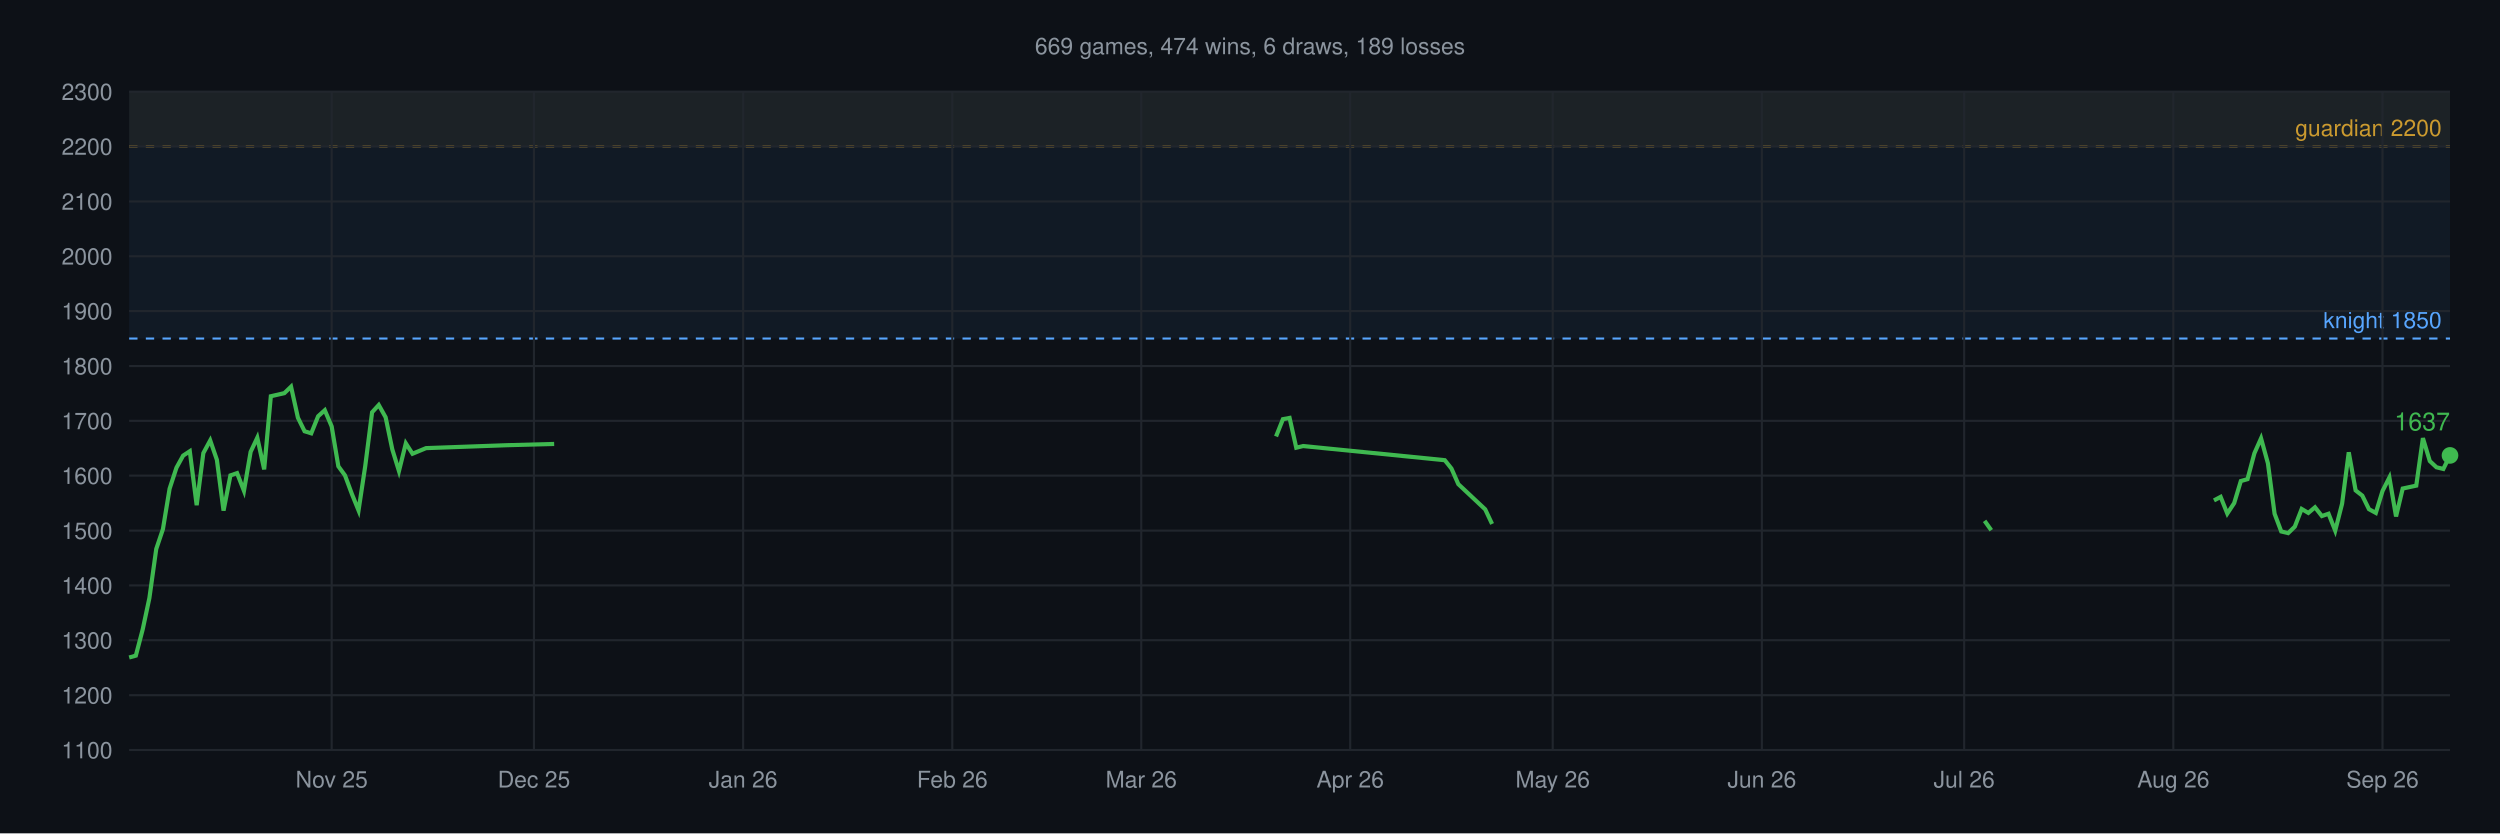
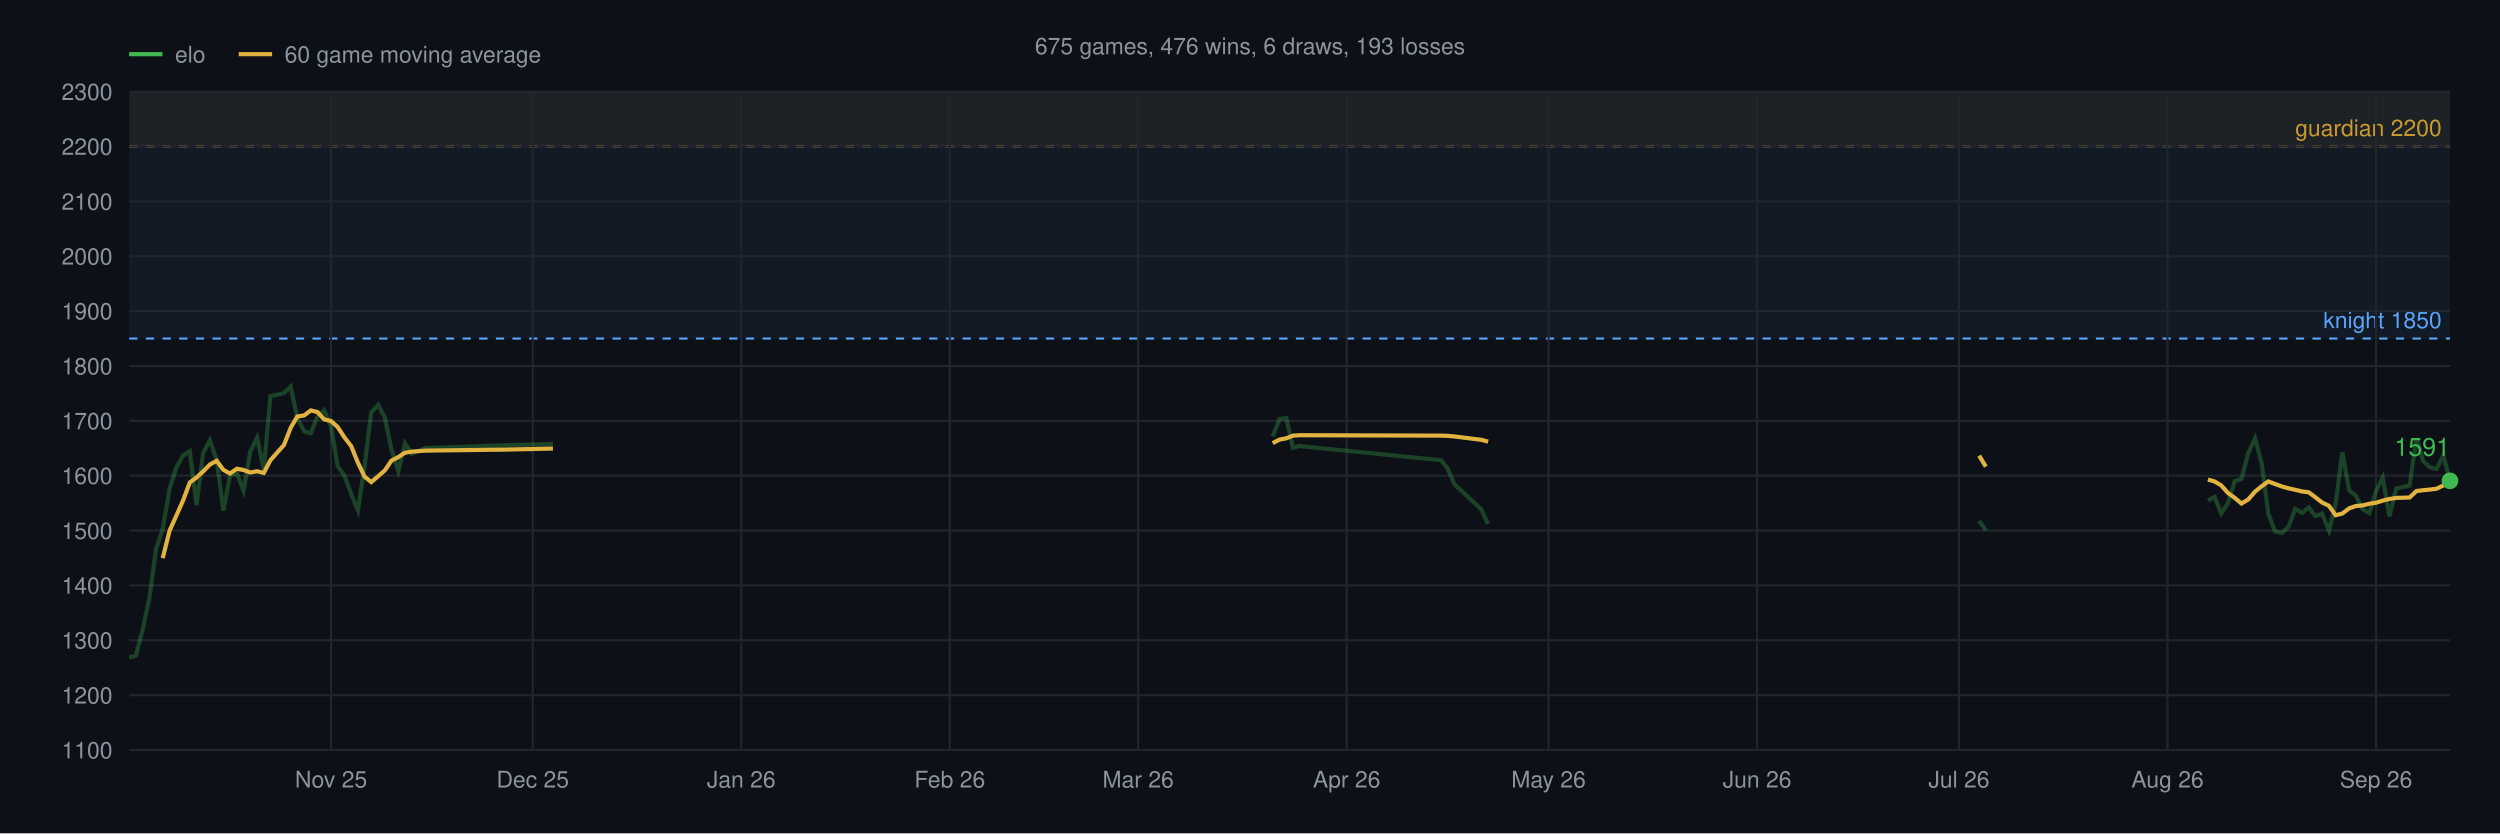
<svg xmlns="http://www.w3.org/2000/svg" viewBox="0 0 1200 400" font-family="Helvetica,sans-serif">
  <rect width="1200" height="400" fill="#0d1117" />
-   <text x="600" y="26" text-anchor="middle" font-size="11" fill="#8b949e">669 games, 474 wins, 6 draws, 189 losses</text>
+   <text x="600" y="26" text-anchor="middle" font-size="11" fill="#8b949e">675 games, 476 wins, 6 draws, 193 losses</text>
  <rect x="62" y="44" width="1114" height="26.3" fill="#d29922" fill-opacity="0.06" />
  <line x1="62" y1="70.3" x2="1176" y2="70.3" stroke="#d29922" stroke-width="1" stroke-dasharray="4 4" />
  <text x="1172" y="65.3" text-anchor="end" font-size="11" fill="#d29922">guardian 2200</text>
  <rect x="62" y="44" width="1114" height="118.5" fill="#58a6ff" fill-opacity="0.06" />
  <line x1="62" y1="162.5" x2="1176" y2="162.5" stroke="#58a6ff" stroke-width="1" stroke-dasharray="4 4" />
  <text x="1172" y="157.5" text-anchor="end" font-size="11" fill="#58a6ff">knight 1850</text>
  <line x1="62" y1="360.0" x2="1176" y2="360.0" stroke="#21262d" stroke-width="1" />
  <text x="54" y="364.0" text-anchor="end" font-size="11" fill="#8b949e">1100</text>
  <line x1="62" y1="333.7" x2="1176" y2="333.7" stroke="#21262d" stroke-width="1" />
  <text x="54" y="337.7" text-anchor="end" font-size="11" fill="#8b949e">1200</text>
  <line x1="62" y1="307.3" x2="1176" y2="307.3" stroke="#21262d" stroke-width="1" />
  <text x="54" y="311.3" text-anchor="end" font-size="11" fill="#8b949e">1300</text>
  <line x1="62" y1="281.0" x2="1176" y2="281.0" stroke="#21262d" stroke-width="1" />
  <text x="54" y="285.0" text-anchor="end" font-size="11" fill="#8b949e">1400</text>
  <line x1="62" y1="254.7" x2="1176" y2="254.7" stroke="#21262d" stroke-width="1" />
  <text x="54" y="258.7" text-anchor="end" font-size="11" fill="#8b949e">1500</text>
  <line x1="62" y1="228.3" x2="1176" y2="228.3" stroke="#21262d" stroke-width="1" />
  <text x="54" y="232.3" text-anchor="end" font-size="11" fill="#8b949e">1600</text>
  <line x1="62" y1="202.0" x2="1176" y2="202.0" stroke="#21262d" stroke-width="1" />
  <text x="54" y="206.0" text-anchor="end" font-size="11" fill="#8b949e">1700</text>
  <line x1="62" y1="175.7" x2="1176" y2="175.7" stroke="#21262d" stroke-width="1" />
  <text x="54" y="179.7" text-anchor="end" font-size="11" fill="#8b949e">1800</text>
  <line x1="62" y1="149.3" x2="1176" y2="149.3" stroke="#21262d" stroke-width="1" />
  <text x="54" y="153.3" text-anchor="end" font-size="11" fill="#8b949e">1900</text>
  <line x1="62" y1="123.0" x2="1176" y2="123.0" stroke="#21262d" stroke-width="1" />
  <text x="54" y="127.0" text-anchor="end" font-size="11" fill="#8b949e">2000</text>
  <line x1="62" y1="96.7" x2="1176" y2="96.7" stroke="#21262d" stroke-width="1" />
  <text x="54" y="100.7" text-anchor="end" font-size="11" fill="#8b949e">2100</text>
  <line x1="62" y1="70.3" x2="1176" y2="70.3" stroke="#21262d" stroke-width="1" />
  <text x="54" y="74.3" text-anchor="end" font-size="11" fill="#8b949e">2200</text>
  <line x1="62" y1="44.0" x2="1176" y2="44.0" stroke="#21262d" stroke-width="1" />
  <text x="54" y="48.0" text-anchor="end" font-size="11" fill="#8b949e">2300</text>
-   <line x1="159.2" y1="44" x2="159.2" y2="360" stroke="#21262d" stroke-width="1" />
-   <text x="159.2" y="378" text-anchor="middle" font-size="11" fill="#8b949e">Nov 25</text>
-   <line x1="256.3" y1="44" x2="256.3" y2="360" stroke="#21262d" stroke-width="1" />
-   <text x="256.3" y="378" text-anchor="middle" font-size="11" fill="#8b949e">Dec 25</text>
-   <line x1="356.7" y1="44" x2="356.7" y2="360" stroke="#21262d" stroke-width="1" />
-   <text x="356.7" y="378" text-anchor="middle" font-size="11" fill="#8b949e">Jan 26</text>
-   <line x1="457.1" y1="44" x2="457.1" y2="360" stroke="#21262d" stroke-width="1" />
-   <text x="457.1" y="378" text-anchor="middle" font-size="11" fill="#8b949e">Feb 26</text>
-   <line x1="547.8" y1="44" x2="547.8" y2="360" stroke="#21262d" stroke-width="1" />
-   <text x="547.8" y="378" text-anchor="middle" font-size="11" fill="#8b949e">Mar 26</text>
-   <line x1="648.1" y1="44" x2="648.1" y2="360" stroke="#21262d" stroke-width="1" />
-   <text x="648.1" y="378" text-anchor="middle" font-size="11" fill="#8b949e">Apr 26</text>
-   <line x1="745.3" y1="44" x2="745.3" y2="360" stroke="#21262d" stroke-width="1" />
-   <text x="745.3" y="378" text-anchor="middle" font-size="11" fill="#8b949e">May 26</text>
-   <line x1="845.7" y1="44" x2="845.7" y2="360" stroke="#21262d" stroke-width="1" />
-   <text x="845.7" y="378" text-anchor="middle" font-size="11" fill="#8b949e">Jun 26</text>
-   <line x1="942.8" y1="44" x2="942.8" y2="360" stroke="#21262d" stroke-width="1" />
-   <text x="942.8" y="378" text-anchor="middle" font-size="11" fill="#8b949e">Jul 26</text>
-   <line x1="1043.2" y1="44" x2="1043.2" y2="360" stroke="#21262d" stroke-width="1" />
-   <text x="1043.2" y="378" text-anchor="middle" font-size="11" fill="#8b949e">Aug 26</text>
-   <line x1="1143.6" y1="44" x2="1143.6" y2="360" stroke="#21262d" stroke-width="1" />
-   <text x="1143.6" y="378" text-anchor="middle" font-size="11" fill="#8b949e">Sep 26</text>
-   <polyline points="62.0,315.6 65.2,314.7 68.5,302.1 71.7,287.1 75.0,263.5 78.2,254.0 81.4,234.6 84.7,224.5 87.9,218.7 91.1,216.6 94.4,242.5 97.6,217.5 100.9,211.4 104.1,220.7 107.3,245.1 110.6,228.2 113.8,227.1 117.1,235.6 120.3,216.9 123.5,210.1 126.8,225.3 130.0,190.2 136.5,188.7 139.7,185.6 143.0,200.5 146.2,207.0 149.4,208.0 152.7,199.8 155.9,196.9 159.2,204.7 162.4,223.8 165.6,228.2 168.9,237.1 172.1,245.0 175.3,223.8 178.6,197.9 181.8,194.4 185.1,200.3 188.3,215.7 191.5,226.1 194.8,212.8 198.0,217.8 204.5,215.1 243.3,213.7 266.0,213.1" fill="none" stroke="#3fb950" stroke-width="2" />
-   <polyline points="612.5,209.5 615.8,201.2 619.0,200.6 622.2,214.9 625.5,214.1 693.5,220.9 696.7,224.9 700.0,232.4 712.9,244.5 716.2,251.5" fill="none" stroke="#3fb950" stroke-width="2" />
-   <polyline points="952.6,250.0 955.8,254.5" fill="none" stroke="#3fb950" stroke-width="2" />
-   <polyline points="1062.7,240.2 1065.9,238.5 1069.1,246.5 1072.4,241.5 1075.6,230.9 1078.8,230.0 1082.1,217.6 1085.3,210.4 1088.6,222.4 1091.8,246.6 1095.0,255.1 1098.3,255.9 1101.5,252.8 1104.8,244.3 1108.0,246.2 1111.2,243.5 1114.5,247.7 1117.7,246.6 1120.9,254.7 1124.2,241.8 1127.4,217.1 1130.7,235.4 1133.9,237.9 1137.1,244.4 1140.4,246.2 1143.6,235.7 1146.9,229.2 1150.1,247.9 1153.3,234.5 1159.8,233.1 1163.0,210.3 1166.3,221.3 1169.5,224.3 1172.8,225.1 1176.0,218.6" fill="none" stroke="#3fb950" stroke-width="2" />
-   <circle cx="1176.0" cy="218.6" r="4" fill="#3fb950" />
-   <text x="1176.0" y="206.6" text-anchor="end" font-size="12" fill="#3fb950">1637</text>
+   <line x1="158.9" y1="44" x2="158.9" y2="360" stroke="#21262d" stroke-width="1" />
+   <text x="158.9" y="378" text-anchor="middle" font-size="11" fill="#8b949e">Nov 25</text>
+   <line x1="255.7" y1="44" x2="255.7" y2="360" stroke="#21262d" stroke-width="1" />
+   <text x="255.7" y="378" text-anchor="middle" font-size="11" fill="#8b949e">Dec 25</text>
+   <line x1="355.8" y1="44" x2="355.8" y2="360" stroke="#21262d" stroke-width="1" />
+   <text x="355.8" y="378" text-anchor="middle" font-size="11" fill="#8b949e">Jan 26</text>
+   <line x1="455.9" y1="44" x2="455.9" y2="360" stroke="#21262d" stroke-width="1" />
+   <text x="455.9" y="378" text-anchor="middle" font-size="11" fill="#8b949e">Feb 26</text>
+   <line x1="546.3" y1="44" x2="546.3" y2="360" stroke="#21262d" stroke-width="1" />
+   <text x="546.3" y="378" text-anchor="middle" font-size="11" fill="#8b949e">Mar 26</text>
+   <line x1="646.4" y1="44" x2="646.4" y2="360" stroke="#21262d" stroke-width="1" />
+   <text x="646.4" y="378" text-anchor="middle" font-size="11" fill="#8b949e">Apr 26</text>
+   <line x1="743.3" y1="44" x2="743.3" y2="360" stroke="#21262d" stroke-width="1" />
+   <text x="743.3" y="378" text-anchor="middle" font-size="11" fill="#8b949e">May 26</text>
+   <line x1="843.4" y1="44" x2="843.4" y2="360" stroke="#21262d" stroke-width="1" />
+   <text x="843.4" y="378" text-anchor="middle" font-size="11" fill="#8b949e">Jun 26</text>
+   <line x1="940.3" y1="44" x2="940.3" y2="360" stroke="#21262d" stroke-width="1" />
+   <text x="940.3" y="378" text-anchor="middle" font-size="11" fill="#8b949e">Jul 26</text>
+   <line x1="1040.4" y1="44" x2="1040.4" y2="360" stroke="#21262d" stroke-width="1" />
+   <text x="1040.4" y="378" text-anchor="middle" font-size="11" fill="#8b949e">Aug 26</text>
+   <line x1="1140.5" y1="44" x2="1140.5" y2="360" stroke="#21262d" stroke-width="1" />
+   <text x="1140.5" y="378" text-anchor="middle" font-size="11" fill="#8b949e">Sep 26</text>
+   <polyline points="62.0,315.6 65.2,314.7 68.5,302.1 71.7,287.1 74.9,263.5 78.1,254.0 81.4,234.6 84.6,224.5 87.8,218.7 91.1,216.6 94.3,242.5 97.5,217.5 100.7,211.4 104.0,220.7 107.2,245.1 110.4,228.2 113.7,227.1 116.9,235.6 120.1,216.9 123.4,210.1 126.6,225.3 129.8,190.2 136.3,188.7 139.5,185.6 142.7,200.5 146.0,207.0 149.2,208.0 152.4,199.8 155.6,196.9 158.9,204.7 162.1,223.8 165.3,228.2 168.6,237.1 171.8,245.0 175.0,223.8 178.2,197.9 181.5,194.4 184.7,200.3 187.9,215.7 191.2,226.1 194.4,212.8 197.6,217.8 204.1,215.1 242.8,213.7 265.4,213.1" fill="none" stroke="#3fb950" stroke-width="2" stroke-opacity="0.3" />
+   <polyline points="610.9,209.5 614.2,201.2 617.4,200.6 620.6,214.9 623.8,214.1 691.7,220.9 694.9,224.9 698.1,232.4 711.0,244.5 714.3,251.5" fill="none" stroke="#3fb950" stroke-width="2" stroke-opacity="0.3" />
+   <polyline points="950.0,250.0 953.2,254.5" fill="none" stroke="#3fb950" stroke-width="2" stroke-opacity="0.3" />
+   <polyline points="1059.8,240.2 1063.0,238.5 1066.2,246.5 1069.4,241.5 1072.7,230.9 1075.9,230.0 1079.1,217.6 1082.4,210.4 1085.6,222.4 1088.8,246.6 1092.0,255.1 1095.3,255.9 1098.5,252.8 1101.7,244.3 1105.0,246.2 1108.2,243.5 1111.4,247.7 1114.6,246.6 1117.9,254.7 1121.1,241.8 1124.3,217.1 1127.6,235.4 1130.8,237.9 1134.0,244.4 1137.3,246.2 1140.5,235.7 1143.7,229.2 1146.9,247.9 1150.2,234.5 1156.6,233.1 1159.9,210.3 1163.1,221.3 1166.3,224.3 1169.5,225.1 1172.8,218.6 1176.0,230.8" fill="none" stroke="#3fb950" stroke-width="2" stroke-opacity="0.3" />
+   <polyline points="78.1,267.9 81.4,254.7 84.6,247.6 87.8,240.4 91.1,231.6 94.3,229.2 97.5,226.3 100.7,223.0 104.0,221.2 107.2,225.5 110.4,227.3 113.7,225.0 116.9,225.6 120.1,226.8 123.4,226.2 126.6,227.0 129.8,220.9 136.3,213.6 139.5,205.4 142.7,199.9 146.0,199.4 149.2,197.0 152.4,197.8 155.6,201.3 158.9,202.1 162.1,205.0 165.3,209.9 168.6,214.2 171.8,222.1 175.0,228.8 178.2,231.4 181.5,228.6 184.7,225.8 187.9,221.1 191.2,219.4 194.4,217.3 197.6,216.8 204.1,216.3 242.8,215.8 265.4,215.3" fill="none" stroke="#e3b341" stroke-width="2" stroke-opacity="1" />
+   <polyline points="610.9,212.7 614.2,211.0 617.4,210.4 620.6,209.1 623.8,208.9 691.7,209.1 694.9,209.2 698.1,209.5 711.0,211.1 714.3,212.0" fill="none" stroke="#e3b341" stroke-width="2" stroke-opacity="1" />
+   <polyline points="950.0,218.7 953.2,224.0" fill="none" stroke="#e3b341" stroke-width="2" stroke-opacity="1" />
+   <polyline points="1059.8,230.2 1063.0,231.1 1066.2,233.0 1069.4,236.6 1072.7,239.0 1075.9,241.7 1079.1,239.8 1082.4,236.0 1085.6,233.4 1088.8,231.1 1092.0,232.3 1095.3,233.5 1098.5,234.4 1101.7,235.1 1105.0,235.9 1108.2,236.3 1111.4,238.7 1114.6,241.2 1117.9,242.8 1121.1,247.3 1124.3,246.5 1127.6,244.0 1130.8,242.9 1134.0,242.6 1137.3,241.8 1140.5,241.3 1143.7,240.3 1146.9,239.5 1150.2,239.0 1156.6,238.8 1159.9,235.7 1163.1,235.3 1166.3,235.0 1169.5,234.6 1172.8,233.0 1176.0,231.5" fill="none" stroke="#e3b341" stroke-width="2" stroke-opacity="1" />
+   <line x1="62" y1="26" x2="78" y2="26" stroke="#3fb950" stroke-width="2" />
+   <text x="84" y="30" font-size="11" fill="#8b949e">elo</text>
+   <line x1="114.6" y1="26" x2="130.6" y2="26" stroke="#e3b341" stroke-width="2" />
+   <text x="136.6" y="30" font-size="11" fill="#8b949e">60 game moving average</text>
+   <circle cx="1176.0" cy="230.8" r="4" fill="#3fb950" />
+   <text x="1176.0" y="218.8" text-anchor="end" font-size="12" fill="#3fb950">1591</text>
</svg>
